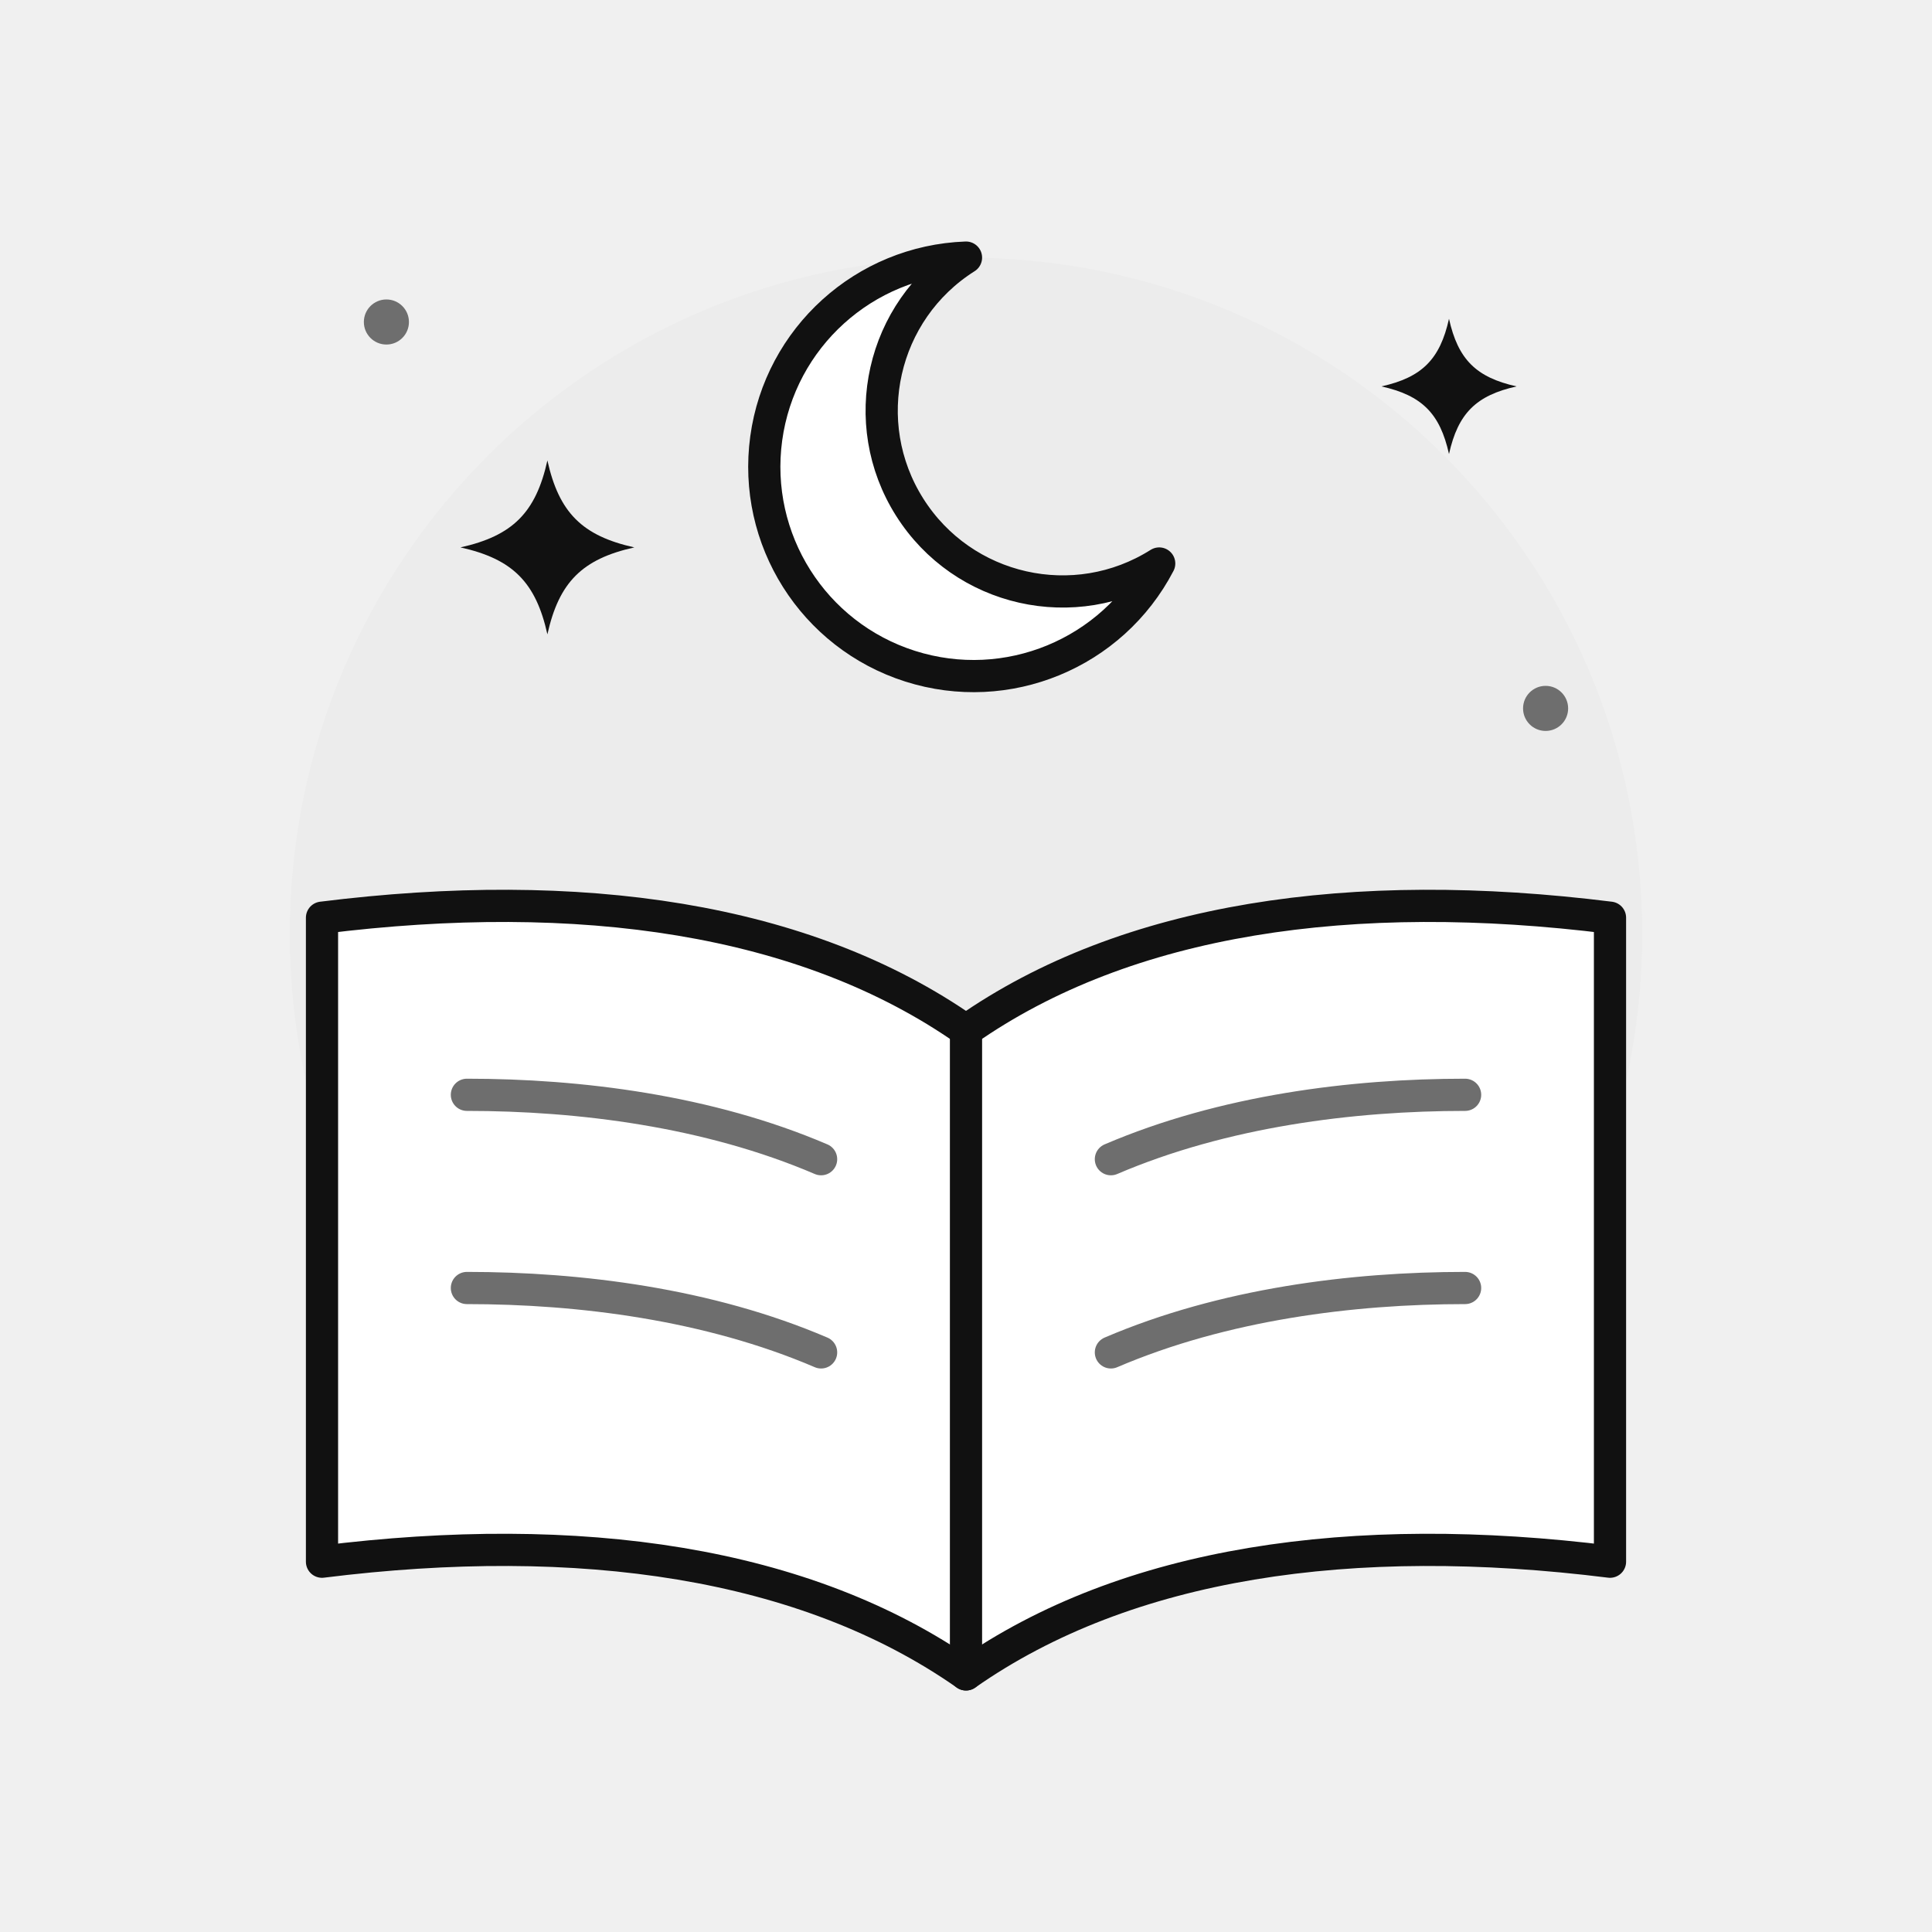
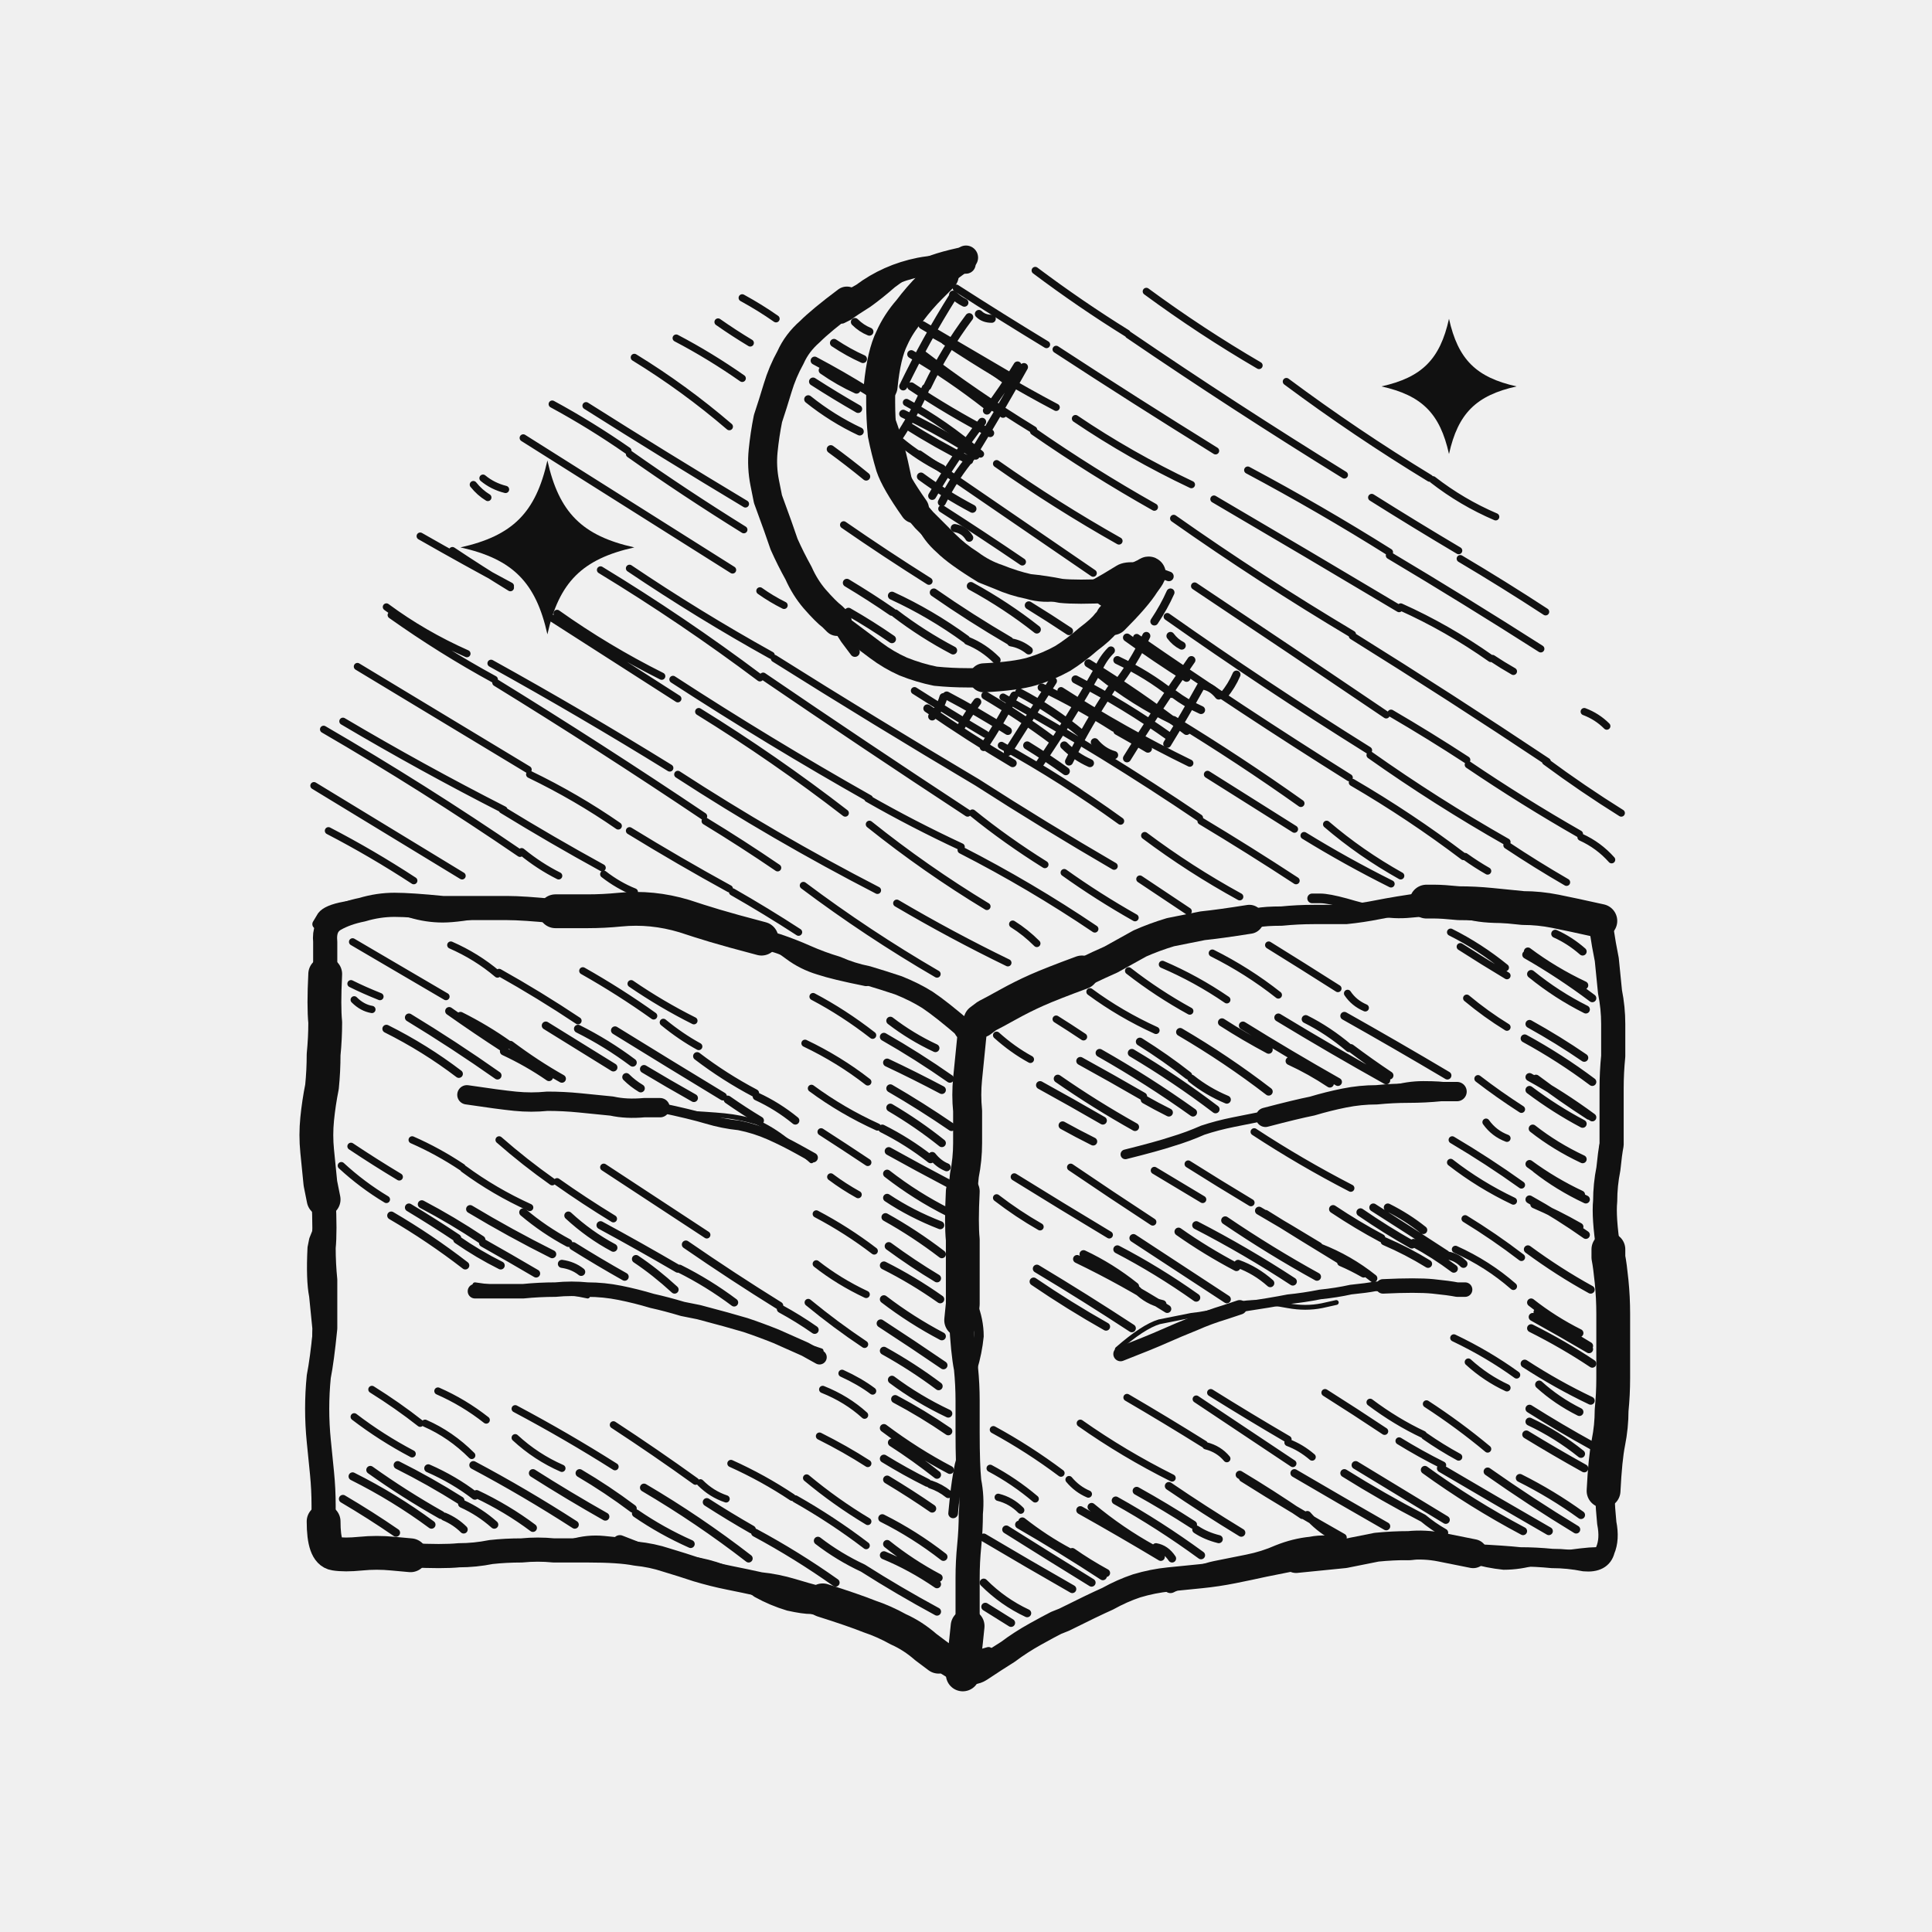
- <svg xmlns="http://www.w3.org/2000/svg" viewBox="0 0 120 120" width="120" height="120" fill="none" stroke="#111111" stroke-width="2" stroke-linecap="round" stroke-linejoin="round">
-   <circle cx="60" cy="58" r="42" fill="#ececec" stroke="none" />
-   <path d="M60 64c-10-7-24-9-40-7v40c16-2 30 0 40 7 10-7 24-9 40-7V57c-16-2-30 0-40 7z" fill="#ffffff" />
-   <path d="M60 64v40" />
-   <path d="M29 68c7 0 15 1 22 4M29 80c7 0 15 1 22 4M69 72c7-3 15-4 22-4M69 84c7-3 15-4 22-4" stroke="#6e6e6e" />
-   <path d="M60 16a13 13 0 1 0 12 19a10.500 10.500 0 0 1-12-19z" fill="#ffffff" />
+ <svg xmlns="http://www.w3.org/2000/svg" viewBox="0 0 120 120" width="120" height="120" fill="none" stroke="#111111" stroke-linecap="round" stroke-linejoin="round">
+   <path stroke-width="0.45" d="M71.2 18.1Q74.6 20.6 78.2 22.7M79.9 23.7Q84.2 26.9 88.8 29.7M89 29.8Q90.8 31.2 92.9 32.1M64.3 16.8Q67.1 18.9 70 20.7M70.1 20.8Q76.7 25.3 83.5 29.5M85.2 30.9Q87.9 32.6 90.6 34.2M90.7 34.7Q93.4 36.3 96 38M59.4 17.9Q62.2 19.7 65 21.4M65.6 21.7Q70.5 24.9 75.5 28M77.5 29.2Q82 31.6 86.3 34.3M86.3 34.5Q91 37.3 95.7 40.3M58.7 21.2Q62 23.4 65.6 25.3M66.8 26Q70.2 28.3 74 30.1M75.4 31Q81.2 34.4 86.9 37.8M87 37.7Q89.9 39 92.6 40.9M92.7 40.9Q93.3 41.3 94 41.7M98.4 44.2Q99.2 44.5 99.8 45.1M57.2 21.9Q60.6 24.5 64.2 26.7M64.2 26.8Q67.8 29.3 71.7 31.5M72.9 32.2Q78.3 36 84 39.4M84 39.5Q90.1 43.3 96.1 47.3M96 47.3Q98.3 49 100.7 50.5M46.1 18.5Q47.2 19.1 48.2 19.8M56.3 25Q58.7 26.3 60.9 28.2M61.9 28.8Q65.6 31.4 69.5 33.6M74.2 36.4Q80.2 40.4 86.1 44.4M86.4 44.3Q88.8 45.7 91.1 47.2M91.2 47.5Q94.6 49.8 98.1 51.8M98.2 52Q99.3 52.5 100.1 53.4M44.6 20Q45.6 20.7 46.6 21.3M57.1 28.2Q62.5 31.9 67.9 35.6M72.5 38.3Q78.6 42.6 85 46.6M85.1 46.9Q89.2 49.8 93.6 52.3M93.6 52.5Q95.4 53.7 97.3 54.8M42 21Q44.1 22.1 46.1 23.5M58.5 31.6Q61 33.2 63.5 34.9M70.6 39.6Q77.1 44.1 83.8 48.3M84 48.6Q87.6 50.7 90.9 53.2M91 53.2Q91.7 53.7 92.4 54.1M39.4 22.2Q42.5 24.1 45.3 26.5M68.3 41.9Q70.4 43.6 72.9 44.8M72.9 44.7Q77 47.2 80.8 49.9M82.4 51.2Q84.5 53 87 54.4M36.4 25.2Q41.3 28.3 46.3 31.3M65.9 42.9Q69.8 45.4 73.9 47.4M75 48.1Q77.7 49.8 80.4 51.5M81 51.9Q83.6 53.5 86.4 54.9M34.3 25.1Q36.7 26.4 39 28M39.1 28.2Q42.5 30.6 46.2 32.9M62.3 43.3Q68.6 46.8 74.5 50.8M74.6 51Q77.6 52.8 80.5 54.7M32.5 27.2Q39 31.3 45.5 35.4M47.2 36.7Q47.9 37.2 48.7 37.6M56.8 42.9Q59 44.3 61.2 45.6M62.2 46.3Q66 48.4 69.6 51M71.1 51.9Q73.9 54 77 55.7M30 29.7Q30.6 30.2 31.4 30.4M39.1 35.3Q43.4 38.2 47.9 40.7M48.1 40.9Q54.3 44.8 60.7 48.6M60.7 48.6Q64.9 51.3 69.2 53.8M70.8 54.6Q72.3 55.6 73.8 56.6M29.4 30.1Q29.8 30.6 30.3 30.9M37.3 35.4Q42.4 38.5 47.2 42.1M47.4 42Q53.7 46.3 60.1 50.5M60.4 50.5Q62.5 52.2 64.9 53.7M66.1 54.2Q68.2 55.7 70.5 57M26.1 33.3Q28.9 34.9 31.7 36.4M34.6 38.1Q37.7 40.3 41.1 42M41.8 42.2Q47.8 46.1 54 49.6M53.9 49.6Q56.7 51.2 59.7 52.6M59.7 52.8Q64 55 68 57.7M28.1 34.2Q29.9 35.4 31.7 36.5M34.3 38.4Q38.2 40.9 42.1 43.4M43.4 44.2Q48.1 47.1 52.5 50.5M54 51.2Q57.5 54 61.3 56.3M62.9 57.4Q63.7 57.9 64.4 58.6M24 37.7Q26.3 39.4 29 40.6M30.5 41.2Q36.1 44.3 41.6 47.7M42.1 48.1Q48.1 52 54.5 55.3M55.7 56.1Q59.1 58.1 62.6 59.8M24.3 38.2Q27.4 40.4 30.7 42.2M30.8 42.4Q37.3 46.4 43.7 50.7M43.8 51Q46.1 52.4 48.3 53.9M49.9 55Q53.9 58 58.2 60.5M22.2 41.4Q27.5 44.6 32.8 47.8M32.9 48.1Q35.8 49.5 38.4 51.3M39.1 51.6Q42.2 53.5 45.3 55.2M45.5 55.4Q47.6 56.6 49.6 57.9M21.3 44.8Q26.2 47.7 31.3 50.3M31.2 50.3Q34.3 52.2 37.4 53.9M37.5 54.3Q38.4 55 39.4 55.4M20.1 45.3Q26.3 48.9 32.3 53M32.4 52.9Q33.5 53.8 34.7 54.4M19.5 48.8Q24.1 51.6 28.7 54.4M20.4 51.6Q23.1 53 25.7 54.7M52.4 32.6Q55 34.4 57.7 36.1M90.1 57.9Q91.9 58.8 93.5 60.1M90.7 58.8Q92.1 59.7 93.6 60.6M91.1 62Q92.3 63 93.6 63.8M78.8 58.7Q80.9 60 83.1 61.4M83.7 61.7Q84.1 62.3 84.8 62.6M91.8 67Q93.1 68 94.5 68.9M75.3 59.2Q77.5 60.3 79.4 61.8M92.3 69.7Q92.8 70.4 93.6 70.7M72.2 59.9Q74.3 60.8 76.2 62.1M90.2 70.8Q92.4 72.1 94.5 73.6M70.1 60.3Q71.9 61.7 73.9 62.8M90.1 72.2Q91.9 73.6 94 74.6M67.7 61.6Q69.6 63 71.8 64M91 75.7Q92.8 76.8 94.5 78.1M65.6 63.3Q66.4 63.8 67.3 64.4M77.9 70.3Q80.8 72.2 83.9 73.8M90.4 77.6Q92.4 78.5 94 79.9M61.9 64.3Q62.9 65.2 64 65.8M73.8 72.3Q75.7 73.5 77.7 74.7M90.3 83.1Q92.4 84.1 94.2 85.4M71.7 72.7Q73.2 73.6 74.7 74.5M91.2 84.6Q92.3 85.6 93.6 86.2M50.5 61.9Q52.4 62.9 54.2 64.3M66.5 72.5Q69 74.2 71.6 75.9M88.6 87.2Q90.6 88.5 92.4 90M50 64.8Q52.1 65.8 53.9 67.2M63 73.1Q65.9 74.9 68.9 76.7M85.1 87.1Q86.7 88.3 88.4 89.1M88.5 89.2Q89.5 89.9 90.6 90.5M39.2 61.1Q41.1 62.4 43.1 63.4M50.4 67.6Q52.3 69 54.5 70M61.9 74.4Q63.2 75.4 64.6 76.2M82.3 86.5Q84.2 87.7 86 88.9M86.9 89.5Q88.2 90.3 89.6 91M36.2 60.3Q38.5 61.6 40.6 63.1M41.2 63.5Q42.3 64.4 43.4 65M51 70.3Q52.4 71.2 53.9 72.2M75.2 86.5Q77.6 88 80 89.4M80 89.6Q80.8 89.9 81.5 90.5M28 58.7Q29.6 59.4 30.9 60.5M31 60.4Q33.5 61.8 35.9 63.4M51.6 73.1Q52.4 73.7 53.3 74.2M74.3 86.9Q77.3 88.9 80.3 90.9M21.9 58.5Q24.8 60.2 27.7 61.9M50.7 75.4Q52.6 76.4 54.3 77.7M70 86.8Q72.4 88.2 74.8 89.7M74.9 89.8Q75.7 90 76.2 90.6M21.8 61.1Q22.6 61.5 23.6 61.9M50.7 78.5Q52.1 79.6 53.8 80.4M67.1 88.4Q69.8 90.3 72.8 91.8M22 62.1Q22.5 62.6 23.1 62.7M37.5 72.5Q40.7 74.6 43.9 76.7M50.2 80.9Q51.9 82.3 53.7 83.5M61.7 88.8Q63.9 90 65.9 91.5M66.4 91.9Q66.9 92.5 67.6 92.8M31 70.8Q32.6 72.2 34.3 73.4M34.6 73.4Q36.3 74.6 38.1 75.7M52.3 85.3Q53.4 85.8 54.2 86.4M61.5 91.2Q63 92 64.3 93.1M25.6 70.8Q27.2 71.5 28.7 72.5M28.8 72.6Q30.7 74 32.9 75M51.1 86.3Q52.6 86.9 53.7 87.9M62 93Q62.8 93.2 63.4 93.8M21.8 71.2Q23.3 72.2 24.8 73.1M50.9 89.2Q52.5 90 53.9 90.9M21.2 72.4Q22.5 73.6 24 74.5M50.1 91.8Q51.9 93.3 53.9 94.5M45.4 90.9Q47.4 91.8 49.2 93M49.4 93.1Q51.7 94.4 53.8 96M38.1 88.5Q40.7 90.2 43.2 92M43.5 92.1Q44.2 92.8 45.1 93.1M32 87.5Q35.2 89.2 38.2 91.1M27.2 86.4Q28.8 87.1 30.2 88.2M32 89.3Q33.3 90.5 34.9 91.2M23.1 86.3Q24.7 87.3 26.1 88.4M26.4 88.4Q28 89.1 29.3 90.4M22 88Q23.7 89.3 25.6 90.3" />
+   <path stroke-width="0.5" d="M59.2 18.3Q59.5 18.6 59.9 18.8M60.8 19.5Q61.1 19.8 61.6 19.8M57.3 20.2Q60.2 21.9 63.1 23.6M57.9 20.7Q60.3 22 62.6 23.7M53.1 20Q53.5 20.4 54 20.6M56.6 22Q59 23.4 61.3 25.2M61.5 25.2Q62 25.4 62.3 25.7M51.8 21.3Q52.7 21.9 53.6 22.3M56.6 24Q59 25.6 61.5 26.9M50.6 22.4Q52.3 23.3 53.9 24.3M56.1 25.7Q58 26.6 59.8 27.7M60 27.9Q60.3 28.1 60.6 28.3M51.1 23Q52.1 23.7 53.2 24.2M56.3 26.4Q58.2 27.6 60.2 28.6M50.5 23.7Q51.9 24.6 53.3 25.4M55.9 27.4Q57.1 28.4 58.5 29.1M50.2 24.8Q51.7 26 53.4 26.8M57.2 29.6Q58.7 30.7 60.4 31.6M72.7 39.5Q73 39.9 73.4 40.1M51.6 27.9Q52.7 28.7 53.8 29.6M59.3 32.8Q59.9 32.9 60.2 33.4M70 39.6Q71.8 40.9 73.7 42.1M74.8 42.6Q75.3 42.7 75.7 43.2M63.9 37.6Q65.2 38.4 66.4 39.2M69.4 41Q71.3 41.9 72.8 43.1M72.9 43.1Q73.7 43.7 74.6 44.1M96.6 58Q97.5 58.4 98.3 59.1M60.3 36.4Q62.5 37.6 64.4 39.1M67.6 41.2Q70.7 43.1 73.7 45.4M94.8 59.3Q96.9 60.5 98.9 62M58 36.8Q60.3 38.4 62.7 39.8M62.8 39.9Q63.4 40 63.9 40.4M66.8 42.2Q69.9 43.8 72.7 45.8M94.9 59.1Q96.5 60.3 98.4 61.2M55.4 37Q57.8 38.1 60 39.7M60.1 39.8Q61.1 40.2 61.9 41M64.7 42.7Q67 43.8 69.2 45.2M69.4 45.4Q70.3 45.9 71.3 46.5M95.1 60.5Q96.7 61.8 98.5 62.7M52.6 36.2Q54.1 37.1 55.4 38M55.6 38.1Q57.3 39.4 59.2 40.4M63.3 43Q65.4 44.1 67.2 45.6M68 46.1Q68.5 46.7 69.2 46.9M95 63.6Q96.8 64.6 98.4 65.7M52.7 38Q54.1 38.8 55.4 39.7M61.2 43.2Q63.4 44.5 65.4 46M66.1 46.3Q66.8 47 67.7 47.4M94.7 64.5Q96.9 65.7 98.9 67.2M58.8 43.2Q60.7 44.2 62.6 45.4M63.8 46.3Q65.1 47.1 66.2 47.9M95.4 67Q97 68.2 98.7 69.3M57.6 44Q60.2 45.8 62.9 47.4M95 66.9Q97 68 98.9 69.4M95 67.7Q96.6 68.9 98.3 69.8M83.5 63.1Q86.7 64.9 89.9 66.8M95.2 70.1Q96.6 71.2 98.3 72M81.1 63.3Q82.5 64 83.8 65.1M83.9 65.1Q85.1 66 86.3 66.8M95.4 72.6Q96.8 73.7 98.5 74.5M79.4 63.2Q82.7 65.2 86.1 67.1M95 72.3Q96.5 73.4 98.2 74.2M77.2 63.7Q80.1 65.5 83.1 67.2M95 74.5Q96.8 75.5 98.5 76.7M75.9 63.5Q77.3 64.4 78.8 65.2M80.1 65.9Q81.4 66.5 82.6 67.3M95.3 74.8Q96.7 75.4 98.1 76.2M73.3 64.1Q76.2 65.8 78.8 67.8M94.9 77.6Q96.8 79 98.8 80.1M70.8 64.7Q72.4 65.7 73.8 66.8M74 67Q75 67.8 76.2 68.3M86.2 75Q87.4 75.6 88.4 76.4M95.1 80.9Q96.5 82 98.1 82.8M70.3 65.4Q73 67 75.5 68.9M85.3 75Q87.5 76.4 89.8 77.9M90 78Q90.5 78.1 90.9 78.5M95.5 81.5Q97 82.6 98.7 83.6M68.3 65.4Q71.3 67.1 74.1 69.1M84.5 75.3Q86.1 76.4 87.7 77.3M87.8 77.2Q89.1 77.9 90.3 78.8M95.2 81.8Q97 82.8 98.7 83.8M67.1 65.9Q69.1 67 71 68.1M71.1 68.3Q71.8 68.7 72.6 69.1M82.8 75.1Q84.3 76.1 85.8 76.9M86 77.1Q87.4 77.7 88.7 78.5M95.1 82.5Q97.1 83.5 98.9 84.7M65.7 67Q68 68.6 70.5 70M78.6 75.4Q81 76.9 83.3 78.3M83.3 78.4Q84 78.7 84.7 79.1M95.6 86Q96.7 87 98.1 87.7M64.6 67.4Q66.6 68.5 68.5 69.6M78.2 75.2Q80.1 76.3 81.9 77.4M82 77.5Q83.8 78.2 85.3 79.4M94.7 84.7Q96.7 86 98.8 87M55.3 63.4Q56.6 64.4 58.1 65.1M66 69.9Q66.9 70.4 67.9 70.9M76.1 75.8Q78.9 77.7 81.8 79.3M95 87.5Q96.9 88.7 98.9 89.8M54.9 64.4Q57 65.6 59 67M74.3 76.1Q77.4 77.7 80.3 79.6M95 88.3Q96.7 89.1 98.2 90.3M55.1 66Q56.8 66.8 58.5 67.7M73.2 76.5Q74.9 77.7 76.8 78.7M76.9 78.5Q78 78.9 78.9 79.7M94.8 89.1Q96.6 90.2 98.4 91.2M55.3 67.6Q57.2 68.7 59.1 70M70.4 76.9Q73.3 78.8 76.2 80.7M94.4 91.8Q96.4 92.8 98.2 94.1M55.3 68.8Q57 69.8 58.5 71M69.4 77.6Q71.9 78.9 74.3 80.6M92.4 91.4Q95.1 93.3 97.9 95M54.8 70.1Q56.4 70.9 57.8 72M57.9 71.8Q58.3 72.3 58.8 72.5M67.3 77.9Q69 78.7 70.5 79.9M70.6 80.1Q71.3 80.8 72.2 81M88.5 91.3Q91.4 93.4 94.6 95.1M55.2 71.5Q57 72.5 58.9 73.5M66.9 78.2Q69.8 79.6 72.5 81.3M89.5 91.2Q92.9 93.2 96.2 95.1M43.3 65.6Q45 66.9 46.9 67.9M47 68.1Q48.3 68.7 49.4 69.6M55.1 72.9Q56.9 74.3 58.9 75.3M64.4 78.8Q67.4 80.6 70.3 82.5M84.2 91Q87 92.7 89.8 94.4M38.2 64Q41.6 66.1 44.9 68.1M45.2 68.3Q46.2 69 47.2 69.6M55.1 74.4Q56.6 75.4 58.4 76.1M64.2 79.6Q66.4 81.1 68.7 82.4M83.5 91.5Q85.9 93 88.4 94.3M88.4 94.3Q89 94.8 89.7 95.2M35.9 63.9Q37.7 64.8 39.3 66M40 66.4Q41.5 67.3 43.1 68.2M55 75.6Q56.8 76.6 58.5 77.9M80.4 91.5Q83.3 93.2 86.1 94.8M33.9 63.7Q36 65 38.1 66.3M38.9 66.9Q39.3 67.3 39.8 67.6M55.2 77.4Q56.7 78.5 58.2 79.4M77 91.6Q79 92.8 80.9 94.1M81.2 94.1Q81.9 94.9 82.8 95.4M28.6 63.1Q30.2 63.9 31.6 64.9M31.7 64.9Q33.3 66.1 34.9 67M54.9 78.6Q56.7 79.5 58.4 80.7M77.2 91.8Q80.2 93.7 83.4 95.5M27.9 62.8Q29.6 64 31.3 65.1M31.3 65.3Q32.8 66 34.1 66.9M54.9 80.7Q56.6 82 58.5 83M72.6 92.3Q74.8 93.8 77.1 95.2M25.4 63.2Q28.2 64.9 30.9 66.8M54.7 82.2Q56.7 83.5 58.6 84.8M70.6 92.6Q72.4 93.6 74.1 94.7M74.3 95Q74.9 95.4 75.7 95.6M24 63.9Q26.4 65.1 28.5 66.7M54.9 83.9Q56.7 84.9 58.3 86.1M69.3 93.2Q72 94.7 74.6 96.6M42.6 77.3Q45.5 79.3 48.4 81.1M48.5 81.3Q49.6 81.9 50.6 82.6M55.4 85.7Q57 86.9 58.9 87.8M67.8 93.6Q69.6 95.1 71.6 96.2M71.8 96.1Q72.4 96.2 72.8 96.8M37.3 76.1Q39.7 77.4 42.1 78.8M42.2 78.8Q44 79.7 45.6 80.9M55.6 86.9Q57.3 87.8 58.9 88.9M67.1 93.8Q69.6 95.2 72.1 96.7M35.3 75.5Q36.6 76.7 38.1 77.5M39.5 78.2Q40.7 79 41.9 80.1M54.9 88.7Q56.9 90.2 59 91.3M63.5 94.5Q64.9 95.6 66.4 96.4M66.6 96.4Q67.6 97.1 68.7 97.7M32.5 75.3Q33.8 76.4 35.3 77.2M35.6 77.4Q37.2 78.4 38.8 79.3M55.4 89.6Q56.8 90.5 58.2 91.6M63.3 94.7Q65.9 96.2 68.5 97.9M29.2 75.1Q31.7 76.6 34.3 77.9M34.9 78.5Q35.6 78.6 36.1 79M54.9 90.6Q56.2 91.4 57.6 92.1M57.8 92.2Q58.4 92.4 58.9 92.8M62.5 95Q65.2 96.7 67.8 98.3M26.2 74.8Q28.1 75.8 29.9 77M30 77.2Q31.6 78.1 33.3 79.1M55.1 91.9Q56.6 92.8 57.9 93.7M61.1 95.5Q63.8 97.1 66.6 98.7M25.4 75Q26.9 75.9 28.4 76.9M28.4 77Q29.7 77.9 31.1 78.6M54.8 94.3Q56.8 95.3 58.6 96.7M61.1 98.3Q62.3 99.5 63.8 100.2M24.3 75.5Q26.7 76.9 28.9 78.6M55.1 95.9Q56.6 97.1 58.3 98M61.2 99.8Q62 100.3 62.8 100.8M54.9 96.6Q56.6 97.3 58.2 98.4M50.8 95.7Q52.1 96.7 53.6 97.4M53.6 97.4Q55.8 98.8 58.2 100.1M43.9 93.3Q45.3 94.2 46.7 95M46.9 95.2Q49.5 96.6 51.9 98.3M40 92.4Q43.4 94.4 46.5 96.8M36 91.5Q37.7 92.5 39.3 93.7M39.5 94Q41.1 95.1 42.9 95.9M33.1 91.5Q35.3 92.9 37.6 94.2M29.4 91Q32.6 92.7 35.7 94.7M26.6 91.2Q28.2 91.9 29.5 92.9M29.6 92.8Q31.5 93.7 33.1 94.9M24.7 91Q26.7 92 28.6 93.2M28.7 93.4Q29.8 93.9 30.7 94.7M23 91.3Q25.1 92.8 27.4 94.1M27.6 94.2Q28.3 94.5 28.8 95M21.9 91.7Q24.5 93 26.8 94.7M21.3 93.1Q23 94.1 24.6 95.2M56.1 24Q57.5 21.1 59.2 18.4M55.8 27.2Q56.8 25.7 57.5 24.1M57.6 24Q58.7 21.7 60.2 19.7M57.9 30.8Q59.3 28.4 61 26.2M61.3 25.5Q62.3 24.2 63.2 22.7M58.5 31.2Q59.3 29.6 60.4 28.3M60.5 28.1Q62.1 25.5 63.6 22.8M57.9 44.5Q58.4 44 58.6 43.3M59.6 45.3Q60.1 44.4 60.7 43.6M61.1 46.4Q62.1 44.9 63 43.2M62.6 46.7Q64 44.5 65.4 42.3M64.6 47.4Q66.5 44.6 68.2 41.6M68.2 41.6Q68.5 40.9 69 40.4M66.4 47.3Q67.6 44.9 69 42.8M69.3 42.6Q70.4 41.2 71.2 39.5M71.7 38.6Q72.3 37.7 72.7 36.8M70 47.1Q71.9 44 74 41M72.5 46.2Q73.6 44.4 74.6 42.6M76 43.2Q76.5 42.6 76.8 41.9" />
+   <path stroke-width="0.3" d="M41.9 69.1Q44 69.2 45 69.3Q46 69.4 47 69.7Q47.9 70.1 48.8 70.8L49.6 71.4M49.6 71.4L50.4 72.1M29.5 79.8Q31.5 80.1 32.5 80.1Q33.5 80.2 34.5 80.2Q35.5 80.3 36 80.4L36.5 80.5M45.3 82.1Q47.2 82.6 48.2 82.9Q49.1 83.3 50.1 83.6L51 83.9M83.4 68Q85.4 67.9 86.4 67.6Q87.4 67.3 88.4 67.3Q89.5 67.3 90 67.4L90.5 67.6M69.4 83.8Q71 82.4 72 82.1Q73 81.9 74 81.7Q75 81.6 76 81.3Q76.9 80.9 78 80.9Q79 80.9 80 81.1Q81.1 81.3 82.1 81.1L83 80.9" />
+   <path stroke-width="0.6" d="M30.5 56.6Q28.5 57 27.5 57Q26.5 57 25.5 56.7Q24.5 56.4 23.5 56.2Q22.4 56.1 21.4 56.3Q20.3 56.5 20 56.9L19.7 57.4M20.7 66.5Q20.5 68.5 20.4 69.5Q20.3 70.5 20.4 71.5Q20.5 72.5 20.5 73.5Q20.4 74.5 20.1 75.5Q19.7 76.5 19.5 77L19.4 77.5M19.4 77.5Q19.3 79.5 19.5 80.5Q19.6 81.5 19.7 82.5Q19.7 83.5 19.6 84.5Q19.5 85.5 19.8 86.5L20 87.5M30.4 96.4Q32.4 96.5 33.4 96.4Q34.5 96.2 35.5 95.9Q36.5 95.6 37.5 95.7L38.5 95.8M50.9 99.9Q53 100.2 53.9 100.6Q54.8 101 55.7 101.4Q56.6 101.8 57.6 102.1Q58.6 102.3 59.3 102.7Q60 103.1 60.7 102.8L61.4 102.6M84.5 96.2Q86.5 96.6 87.5 96.6Q88.5 96.5 89.5 96.5Q90.5 96.6 91.4 96.8Q92.4 97.1 93.4 97.2Q94.4 97.2 95.4 96.9L96.5 96.7M96.5 96.7Q98.5 96.4 99.1 96.4Q99.7 96.4 99.7 95.5Q99.7 94.6 99.5 93.6Q99.3 92.6 99.3 91.6Q99.3 90.6 99.6 89.6Q99.9 88.6 100.2 87.6Q100.5 86.6 100.5 85.6L100.4 84.6M100.4 84.6Q100.3 82.6 100.5 81.6Q100.7 80.6 100.6 79.6Q100.6 78.6 100.3 77.6Q99.9 76.6 99.7 75.6Q99.4 74.6 99.5 73.6Q99.5 72.6 99.6 71.6L99.7 70.6M94.6 57Q92.6 57.1 91.6 56.9Q90.6 56.7 89.6 56.6Q88.6 56.6 87.6 56.7Q86.6 56.8 85.6 56.6Q84.6 56.4 83.6 56.1Q82.5 55.8 82 55.8L81.5 55.8M59.5 72Q59.7 74 59.6 75Q59.6 76 59.5 77Q59.4 78 59.7 79Q60 80 60.4 81Q60.8 82 60.8 83Q60.7 84 60.4 85L60.1 86M60.1 86Q59.9 88 59.9 89Q59.9 90 59.6 91Q59.4 92 59.3 93L59.2 94M41 68.8Q42.9 69.2 43.9 69.5Q44.9 69.8 45.9 69.9Q46.9 70.1 47.8 70.5Q48.7 70.9 49.6 71.4L50.5 71.9M69.9 71.7Q71.9 71.2 72.8 70.9Q73.8 70.6 74.7 70.2Q75.6 69.9 76.6 69.7Q77.6 69.5 78.1 69.4L78.6 69.4M77 81.2Q79 80.9 80 80.7Q81 80.6 82 80.4Q83 80.3 83.9 80.1Q84.9 80 85.4 79.9L85.9 79.9M60 15.6Q58 16 57.1 16.5Q56.2 17 55.4 17.6Q54.6 18.3 53.9 18.8Q53.1 19.3 52.7 19.6L52.3 19.8M47.9 32Q48.9 33.7 49.4 34.5Q50 35.3 50.5 36.1Q51 36.9 51.4 37.8Q51.9 38.8 52.5 39.7L53.1 40.5M72.6 35.8Q70.3 34.9 69.5 35.4Q68.7 35.9 67.8 36.4Q66.9 36.9 65.9 37Q64.8 37.2 63.8 36.9Q62.8 36.7 61.9 36.3L60.9 35.9M60.9 35.9Q59.1 34.8 58.4 34.1Q57.6 33.4 57.2 32.5Q56.7 31.6 56.5 30.6Q56.3 29.6 56.1 28.7Q55.9 27.8 55.6 26.9Q55.3 26 54.9 25Q54.6 24 54.6 23.5L54.5 22.9M54.5 22.9Q55 20.9 55.6 20Q56.2 19.1 56.9 18.4Q57.7 17.7 58.1 17.4L58.5 17.1M58.5 17.1L60 16" />
+   <path stroke-width="0.9" d="M53.8 60.8Q51.8 60.4 50.9 60.1Q49.9 59.8 49.1 59.2Q48.3 58.6 47.4 58.1Q46.5 57.6 45.5 57.4Q44.5 57.2 43.5 57Q42.5 56.8 42 56.7L41.5 56.5M38.5 95.8Q40.5 96.6 41.4 96.8Q42.4 97.1 43.4 97.2Q44.4 97.4 45.3 97.8Q46.3 98.2 47.1 98.8Q48 99.3 49 99.6Q49.9 99.8 50.4 99.8L50.9 99.9M72.7 98.5Q74.5 97.6 75.5 97.4Q76.5 97.2 77.5 97Q78.5 96.8 79.4 96.4Q80.4 96 81.4 95.9Q82.4 95.7 83.4 96L84.5 96.2M29.5 80.2Q31.5 80.2 32.5 80.2Q33.5 80.1 34.5 80.1Q35.5 80 36.5 80.1Q37.5 80.1 38.5 80.3Q39.5 80.5 40.5 80.8Q41.4 81 42.4 81.3L43.4 81.5M43.4 81.5Q45.3 82 46.3 82.3Q47.2 82.6 48.2 83Q49.1 83.4 50 83.8L50.9 84.3M69.6 84.1Q71.4 83.4 72.3 83Q73.2 82.6 74.2 82.2Q75.1 81.8 76.1 81.5L77 81.2M85.9 79.9Q88 79.8 89 79.9Q90 80 90.5 80.1L91 80.1" />
+   <path stroke-width="1.2" d="M60 64Q58.5 62.7 57.6 62.1Q56.8 61.6 55.8 61.2Q54.9 60.9 53.9 60.6Q52.9 60.4 52 60Q51 59.7 50.1 59.3Q49.2 58.9 48.3 58.6L47.3 58.3M91.5 96.5Q93.5 96.6 94.4 96.7Q95.4 96.7 96.4 96.8Q97.4 96.8 98.4 97Q99.5 97.1 99.7 96.3Q100 95.6 99.8 94.6Q99.7 93.6 99.7 93.1L99.6 92.6M88.6 56Q86.6 56.3 85.6 56.5Q84.6 56.7 83.6 56.8Q82.6 56.8 81.6 56.8Q80.6 56.8 79.6 56.9Q78.6 56.9 78.1 57L77.6 57.1M29 68Q31 68.3 32 68.4Q33 68.5 34 68.4Q35 68.4 36 68.5Q37 68.6 38 68.7Q38.9 68.9 40 68.8L41 68.8M78.6 69.4Q80.5 68.9 81.5 68.7Q82.5 68.4 83.5 68.2Q84.5 68 85.5 68Q86.5 67.9 87.5 67.9Q88.5 67.9 89.5 67.8L90.5 67.8M60 16.4Q58.1 16.4 57.1 16.6Q56.1 16.8 55.2 17.2Q54.3 17.6 53.5 18.2L52.6 18.7M52 38.6Q53.6 39.8 54.4 40.4Q55.2 41 56.1 41.4Q57.1 41.8 58.1 42Q59.1 42.1 60.1 42.1L61.1 42.1" />
+   <path stroke-width="1.5" d="M34.5 56.6Q32.5 56.4 31.5 56.4Q30.5 56.4 29.5 56.4Q28.5 56.4 28 56.4L27.5 56.4M27.5 56.4Q25.5 56.2 24.5 56.2Q23.5 56.2 22.5 56.5Q21.5 56.7 20.8 57.1Q20.1 57.5 20.2 58.5Q20.2 59.5 20.2 60L20.2 60.5M20.1 74.5Q20.2 76.5 20.1 77.5Q20.1 78.5 20.2 79.5Q20.2 80.5 20.2 81.5L20.2 82.5M20.2 82.5Q20 84.5 19.8 85.5Q19.7 86.5 19.7 87.5Q19.7 88.5 19.8 89.5Q19.9 90.5 20 91.5Q20.1 92.5 20.1 93.5L20.1 94.5M25.5 96.6Q27.5 96.7 28.5 96.6Q29.5 96.6 30.5 96.4Q31.4 96.3 32.4 96.3Q33.4 96.2 34.4 96.3Q35.4 96.3 36 96.3L36.5 96.3M36.5 96.3Q38.5 96.3 39.5 96.5Q40.5 96.6 41.4 96.9Q42.4 97.2 43.3 97.5Q44.3 97.8 45.3 98Q46.3 98.2 47.2 98.4Q48.2 98.5 49.2 98.8Q50.2 99.1 50.6 99.2L51.1 99.4M58.3 102.9Q60 104.3 60.9 103.7Q61.8 103.1 62.6 102.6Q63.4 102 64.3 101.5Q65.2 101 65.6 100.8L66.1 100.6M66.1 100.6Q67.9 99.7 68.8 99.3Q69.7 98.8 70.6 98.5Q71.6 98.2 72.6 98.1Q73.6 98 74.6 97.9Q75.6 97.8 76.6 97.6Q77.6 97.4 78.5 97.2Q79.5 97 80 96.9L80.5 96.8M99.9 77.6Q99.6 75.6 99.7 74.6Q99.7 73.6 99.9 72.6Q100 71.6 100.1 71.1L100.1 70.6M100.1 70.6Q100.1 68.6 100.1 67.6Q100.1 66.6 100.2 65.6Q100.2 64.6 100.2 63.6Q100.2 62.6 100 61.6Q99.9 60.6 99.8 59.6Q99.6 58.6 99.5 57.9L99.4 57.2M60.9 63.4L60 63.9M59.7 82Q59.8 84 60 85Q60.1 86 60.1 87Q60.1 88 60.1 88.5L60.1 89M60.1 89Q60.1 91 60.2 92Q60.4 93 60.3 94Q60.3 95 60.2 96Q60.1 97 60.1 98Q60.1 99 60.1 100L60.1 101M68.9 36.7Q66.9 36.8 65.9 36.7Q64.9 36.5 63.9 36.4Q63 36.2 62 35.8Q61.1 35.5 60.3 34.9Q59.5 34.4 58.8 33.7Q58.1 33 57.4 32.3L56.8 31.6M58.5 17.1L60 16" />
+   <path stroke-width="1.8" d="M80.5 96.8Q82.5 96.6 83.5 96.5Q84.5 96.3 85.5 96.1Q86.5 96 87.5 96Q88.5 95.9 89.5 96.1Q90.5 96.3 91 96.4L91.5 96.5M77.6 57.1Q75.7 57.4 74.7 57.5Q73.7 57.7 72.7 57.9Q71.7 58.2 70.8 58.6Q69.9 59.1 69 59.6Q68.1 60 67.7 60.2L67.2 60.4M60.4 64Q60.2 66 60.1 67Q60 68 60.1 69Q60.1 70 60.1 71Q60.1 72 59.9 73L59.8 74M52.6 18.7Q51 19.9 50.3 20.6Q49.5 21.3 49.1 22.2Q48.6 23.1 48.3 24.1Q48 25.1 47.7 26Q47.5 27 47.4 28Q47.3 29 47.5 30L47.7 31M47.7 31Q48.4 32.9 48.7 33.8Q49.1 34.7 49.6 35.6Q50 36.5 50.6 37.2Q51.3 38 51.7 38.3L52 38.6M61.1 42.1Q63.1 42 64.1 41.7Q65.1 41.4 66 40.9Q66.8 40.4 67.6 39.7Q68.4 39.1 68.7 38.7L69.1 38.4M56.8 31.6Q55.6 29.9 55.3 29Q55 28 54.8 27Q54.7 26 54.7 25L54.7 24" />
+   <path stroke-width="2.1" d="M47.3 58.3Q45.4 57.8 44.4 57.5Q43.4 57.2 42.5 56.9Q41.5 56.6 40.5 56.5Q39.5 56.4 38.5 56.5Q37.5 56.6 36.5 56.6Q35.5 56.6 35 56.6L34.5 56.6M20.2 60.5Q20.1 62.5 20.2 63.5Q20.2 64.5 20.1 65.5Q20.1 66.5 20 67.5Q19.8 68.5 19.7 69.5Q19.6 70.5 19.7 71.5Q19.8 72.5 19.9 73.5L20.1 74.5M20.1 94.5Q20.1 96.4 20.8 96.5Q21.4 96.6 22.4 96.5Q23.4 96.4 24.4 96.5L25.5 96.6M51.1 99.4Q53 100 54 100.4Q54.9 100.7 55.8 101.2Q56.7 101.6 57.5 102.3L58.3 102.9M99.6 92.6Q99.7 90.6 99.9 89.6Q100.1 88.6 100.1 87.6Q100.2 86.6 100.2 85.6Q100.2 84.6 100.2 83.6Q100.2 82.6 100.2 81.6Q100.2 80.6 100.1 79.6Q100 78.6 99.9 78.1L99.9 77.6M99.4 57.2Q97.6 56.8 96.6 56.6Q95.6 56.4 94.6 56.4Q93.6 56.3 92.6 56.2Q91.6 56.1 90.6 56.1Q89.6 56 89.1 56L88.6 56M67.2 60.4Q65.3 61.1 64.4 61.5Q63.5 61.9 62.6 62.4Q61.7 62.9 61.3 63.1L60.9 63.4M59.8 74Q59.7 76 59.8 77Q59.8 78 59.8 79Q59.8 80 59.8 81L59.7 82M60.1 101Q59.9 103 59.8 103.5L59.8 104M69.1 38.4Q70.5 37 71 36.2Q71.6 35.4 71.2 35.7Q70.8 35.9 69.9 36.3L68.9 36.7M54.7 24Q54.9 22 55.4 21Q55.8 20.1 56.5 19.3Q57.1 18.5 57.8 17.8L58.5 17.1" />
  <path transform="translate(34 34) scale(0.9)" fill="#111111" stroke="none" d="M0-6c.8 3.600 2.400 5.200 6 6-3.600.8-5.200 2.400-6 6-.8-3.600-2.400-5.200-6-6 3.600-.8 5.200-2.400 6-6z" />
  <path transform="translate(90 24) scale(0.7)" fill="#111111" stroke="none" d="M0-6c.8 3.600 2.400 5.200 6 6-3.600.8-5.200 2.400-6 6-.8-3.600-2.400-5.200-6-6 3.600-.8 5.200-2.400 6-6z" />
-   <circle cx="96" cy="44" r="1.4" fill="#6e6e6e" stroke="none" />
-   <circle cx="24" cy="20" r="1.4" fill="#6e6e6e" stroke="none" />
</svg>
